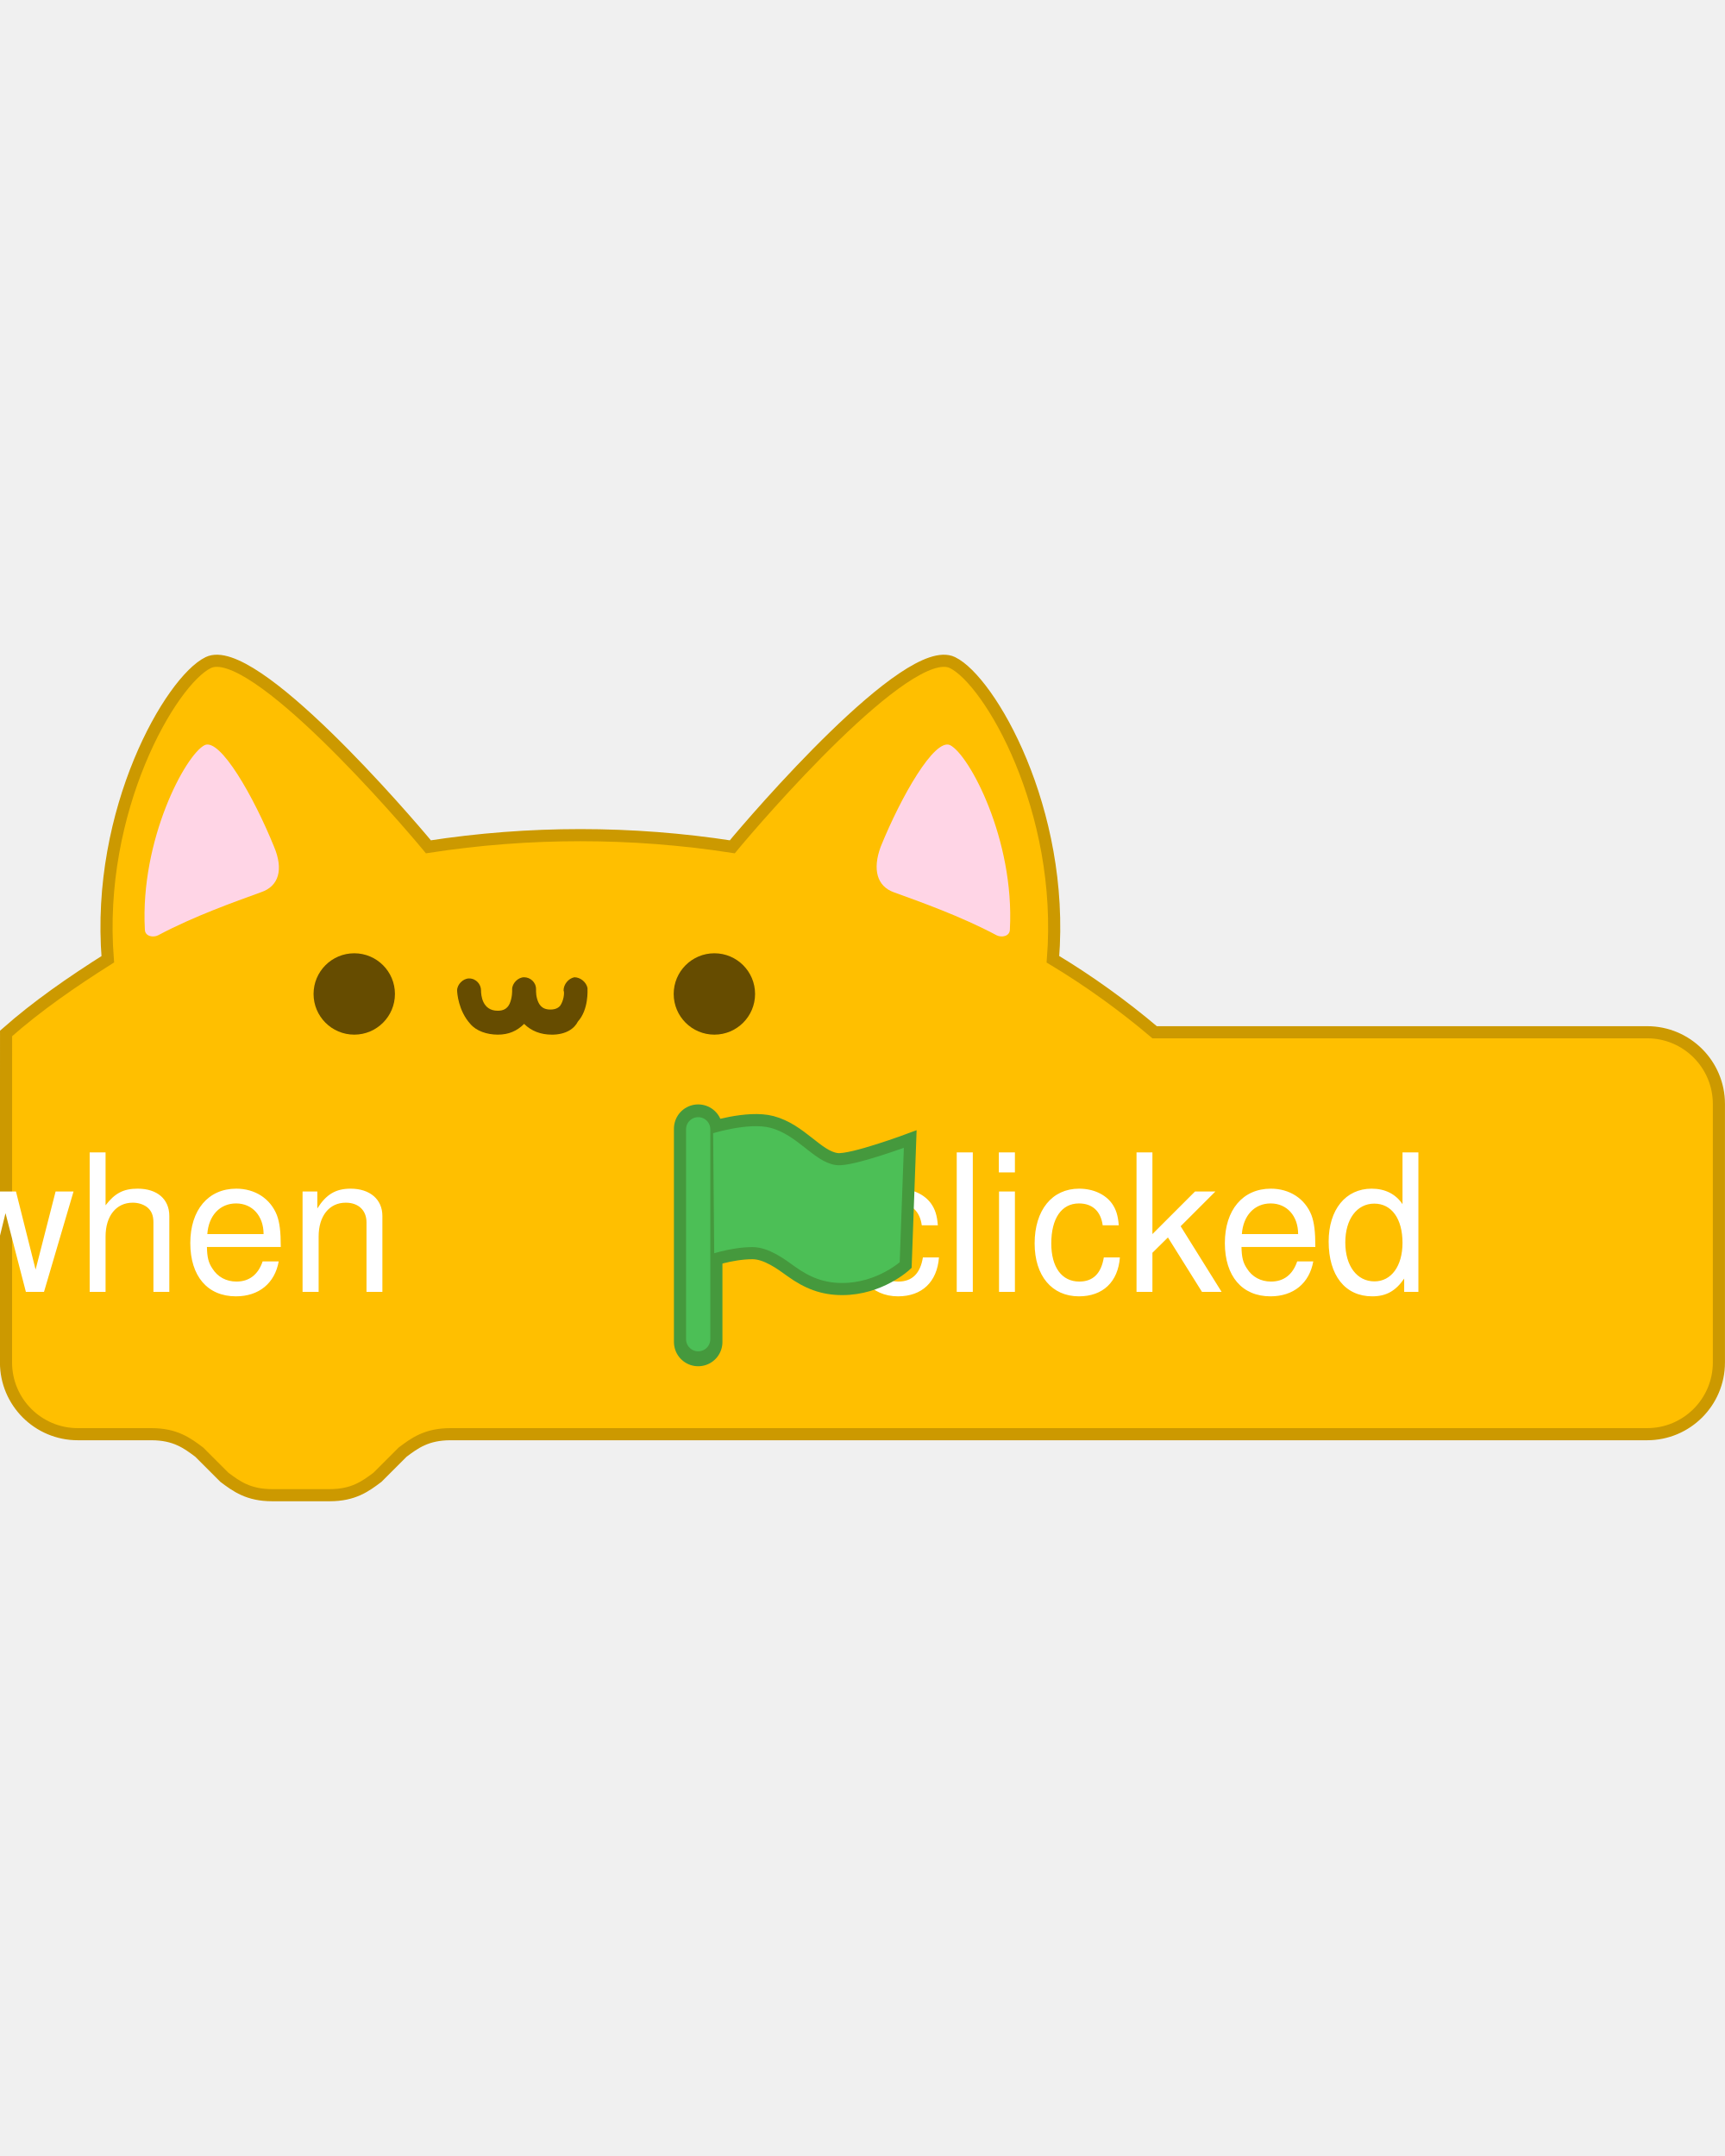
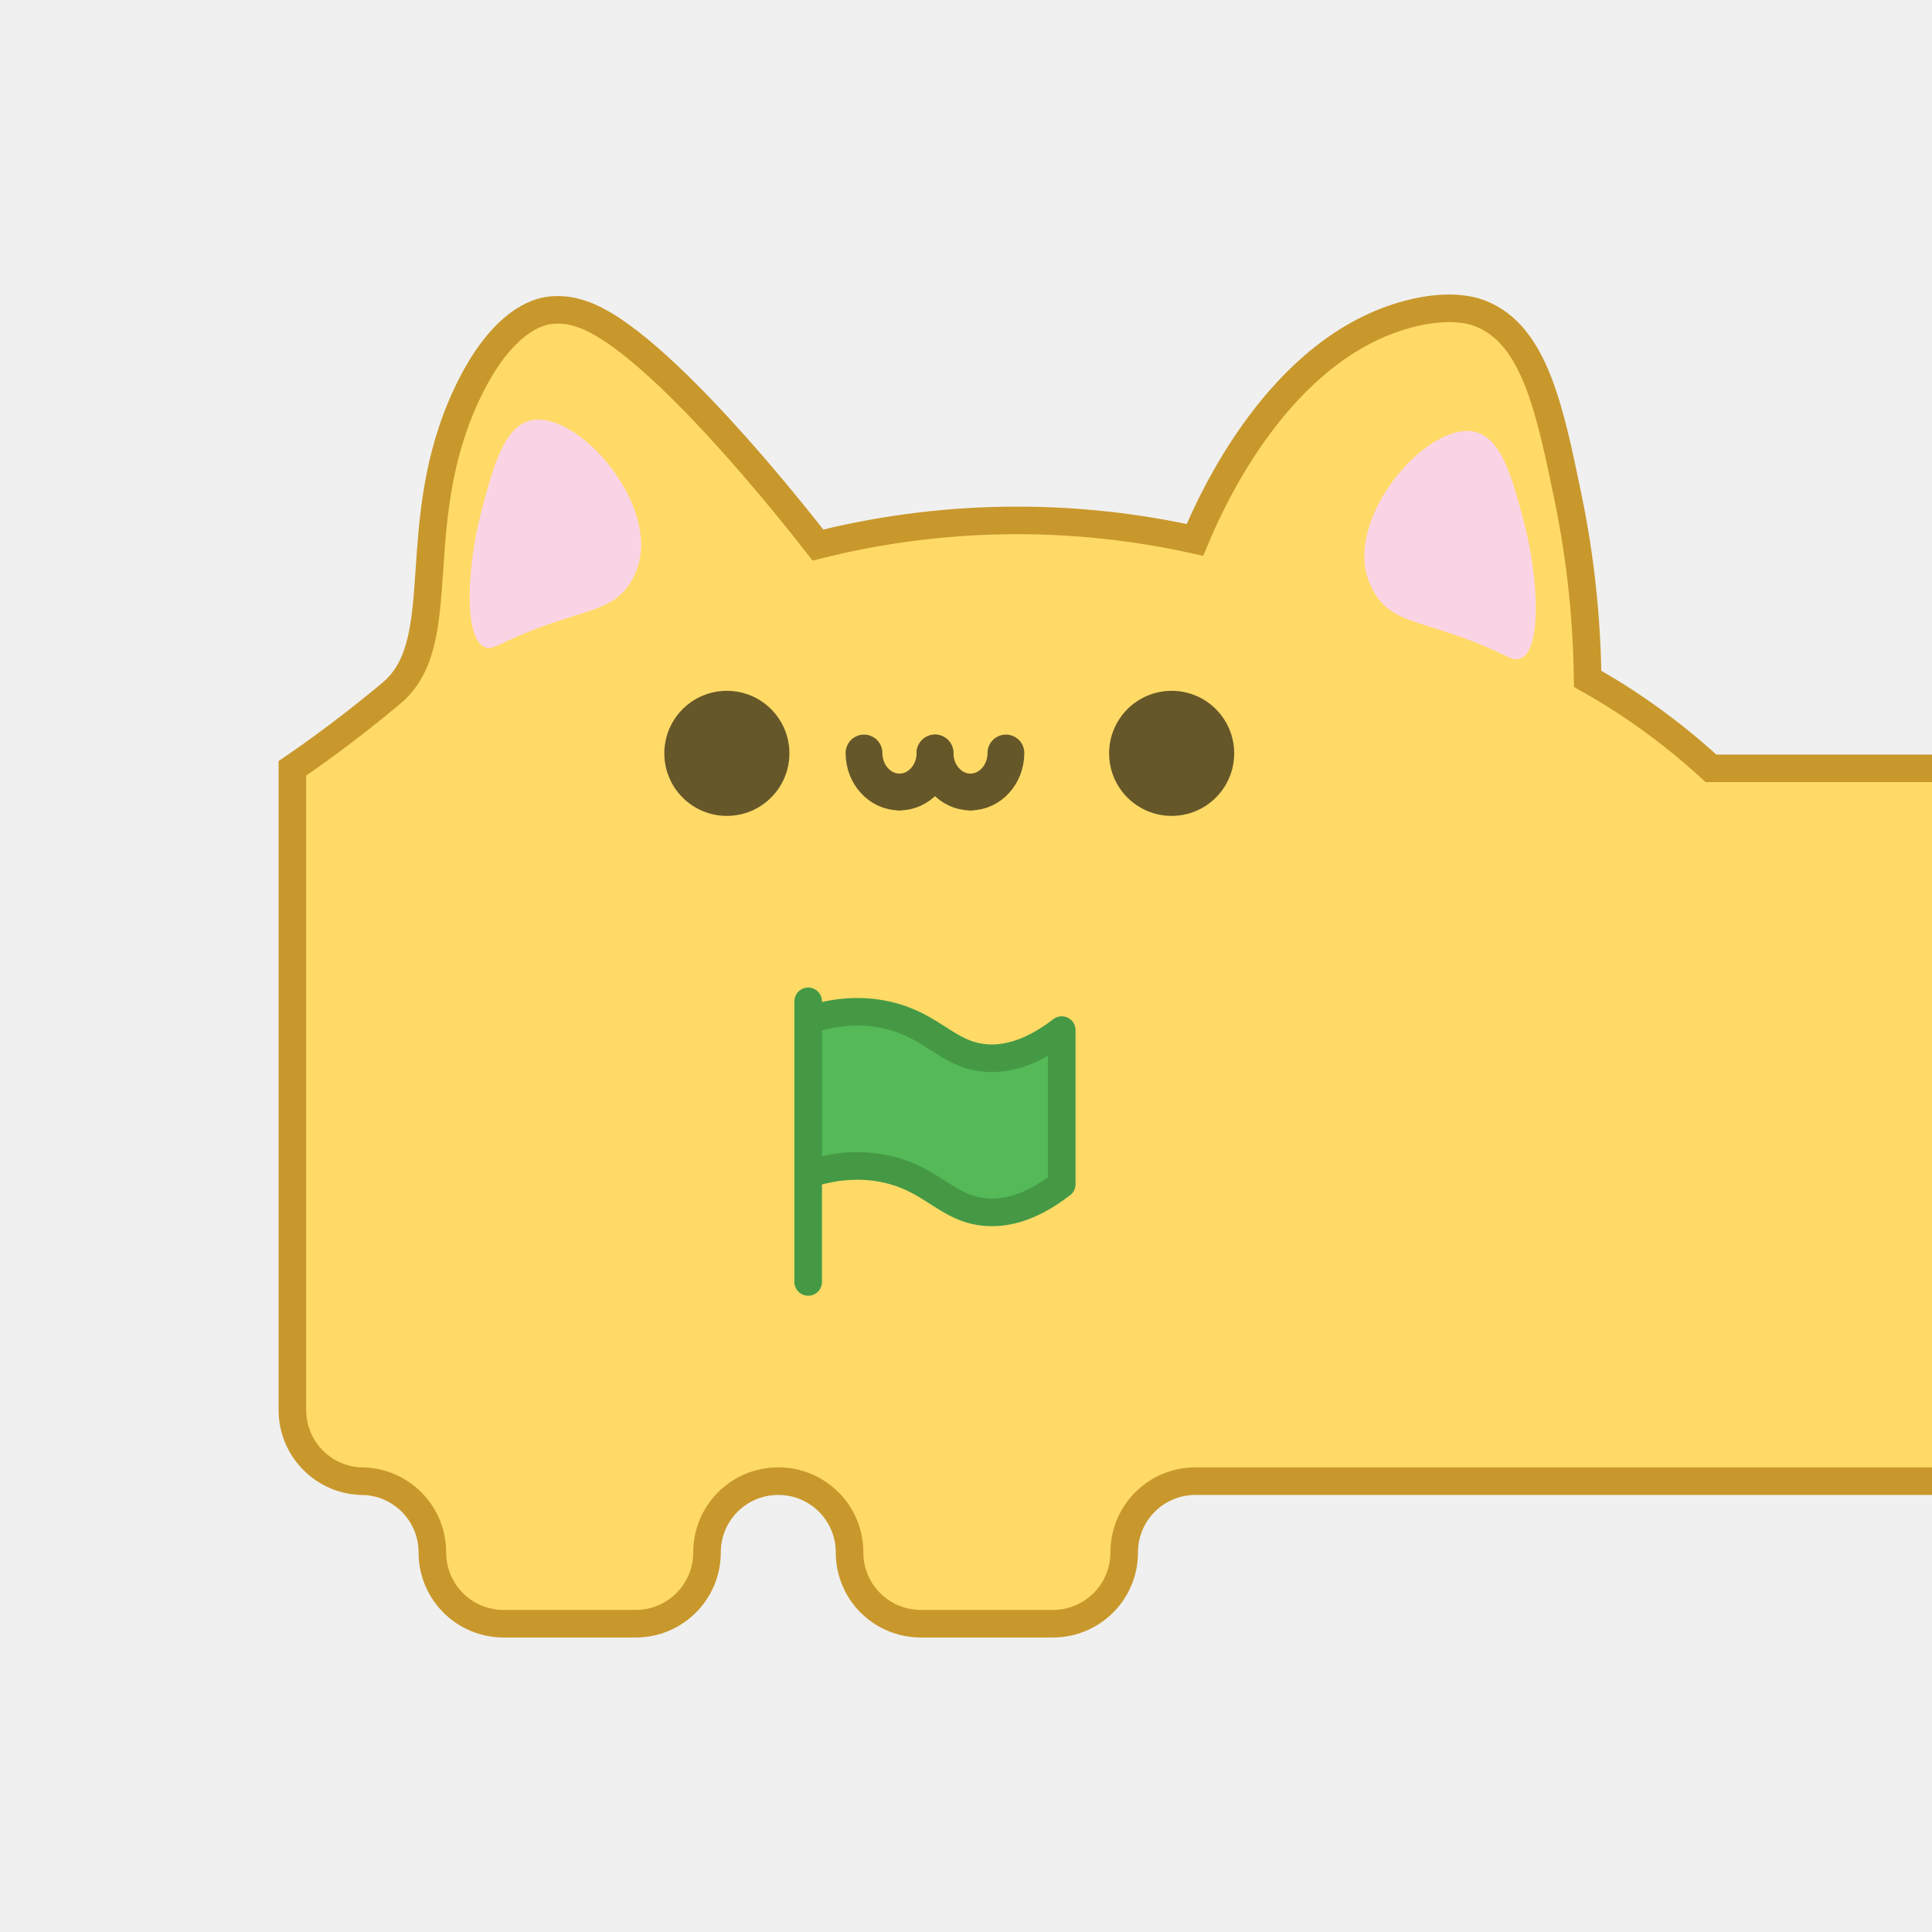
- <svg xmlns="http://www.w3.org/2000/svg" version="1.1" width="80" height="100" viewBox="0,0,71.135,34.914">
-   <g transform="translate(-204.4325,-162.5429)">
-     <g data-paper-data="{&quot;isPaintingLayer&quot;:true}" fill-rule="nonzero" stroke-linejoin="miter" stroke-miterlimit="10" stroke-dasharray="" stroke-dashoffset="0" style="mix-blend-mode: normal">
-       <path d="M204.683,178.162c1.283,-1.135 2.714,-2.122 4.194,-3.059c-0.493,-6.167 2.615,-11.496 4.144,-12.236c1.826,-0.888 8.141,6.463 9.078,7.598c4.144,-0.641 8.388,-0.641 12.532,0c0.937,-1.135 7.253,-8.486 9.078,-7.598c1.53,0.74 4.638,6.069 4.144,12.236c1.48,0.888 2.911,1.924 4.194,3.01h20.309c1.635,0 2.96,1.325 2.96,2.96v10.657c0,1.635 -1.325,2.96 -2.96,2.96h-47.742h-1.604c-0.987,0 -1.48,0.37 -1.974,0.74l-1.036,1.036c-0.493,0.37 -0.987,0.74 -1.974,0.74h-2.368c-0.987,0 -1.48,-0.37 -1.974,-0.74l-1.036,-1.036c-0.493,-0.37 -0.987,-0.74 -1.974,-0.74h-3.034c-1.635,0 -2.96,-1.325 -2.96,-2.96z" fill="#ffbf00" stroke="#cc9900" stroke-width="0.5" stroke-linecap="butt" />
-       <text transform="translate(218.9908,188.8195) scale(0.49339,0.49339)" font-size="16" xml:space="preserve" fill="#ffffff" fill-rule="nonzero" stroke="none" stroke-width="1" stroke-linecap="butt" stroke-linejoin="miter" stroke-miterlimit="10" stroke-dasharray="" stroke-dashoffset="0" font-family="&quot;Helvetica Neue&quot;, Helvetica, sans-serif" font-weight="500" text-anchor="middle" style="mix-blend-mode: normal">
-         <tspan x="0" dy="0">when</tspan>
-       </text>
-       <text transform="translate(259.0788,188.8195) scale(0.49339,0.49339)" font-size="16" xml:space="preserve" fill="#ffffff" fill-rule="nonzero" stroke="none" stroke-width="1" stroke-linecap="butt" stroke-linejoin="miter" stroke-miterlimit="10" stroke-dasharray="" stroke-dashoffset="0" font-family="&quot;Helvetica Neue&quot;, Helvetica, sans-serif" font-weight="500" text-anchor="middle" style="mix-blend-mode: normal">
-         <tspan x="0" dy="0">clicked</tspan>
-       </text>
-       <g stroke="none" stroke-width="1" stroke-linecap="butt">
-         <g>
-           <path d="M216.672,177.225c-0.099,-0.247 0.099,-0.543 0.345,-0.592l1.974,-0.493l-1.678,-1.085c-0.247,-0.148 -0.296,-0.444 -0.148,-0.691c0.148,-0.247 0.444,-0.296 0.691,-0.148l3.454,2.368l-4.095,1.036c0,0 -0.049,0 -0.099,0c-0.247,0 -0.444,-0.148 -0.444,-0.395z" fill-opacity="0" fill="#000000" />
-           <path d="M235.47,177.62c-0.049,0 -0.099,0 -0.099,0l-4.095,-1.036l3.454,-2.368c0.247,-0.148 0.543,-0.099 0.691,0.148c0.148,0.247 0.099,0.543 -0.148,0.691l-1.678,1.135l1.974,0.493c0.247,0.049 0.444,0.345 0.345,0.592c-0.049,0.197 -0.247,0.345 -0.444,0.345z" fill-opacity="0" fill="#000000" />
-           <path d="M232.214,176.534c0,-0.926 0.751,-1.678 1.678,-1.678c0.926,0 1.678,0.751 1.678,1.678c0,0.926 -0.751,1.678 -1.678,1.678c-0.926,0 -1.678,-0.751 -1.678,-1.678z" fill-opacity="0.6" fill="#000000" />
-           <path d="M217.363,176.534c0,-0.926 0.751,-1.678 1.678,-1.678c0.926,0 1.678,0.751 1.678,1.678c0,0.926 -0.751,1.678 -1.678,1.678c-0.926,0 -1.678,-0.751 -1.678,-1.678z" fill-opacity="0.6" fill="#000000" />
-           <path d="M227.181,178.212c-0.444,0 -0.839,-0.148 -1.135,-0.444c-0.296,0.296 -0.641,0.444 -1.085,0.444c-0.444,0 -0.888,-0.148 -1.135,-0.444c-0.493,-0.543 -0.543,-1.283 -0.543,-1.381c0,-0.247 0.247,-0.493 0.493,-0.493v0c0.296,0 0.493,0.247 0.493,0.493c0,0.197 0.049,0.839 0.691,0.839c0.247,0 0.345,-0.099 0.395,-0.148c0.148,-0.148 0.197,-0.493 0.197,-0.641c0,-0.049 0,-0.049 0,-0.099c0,-0.247 0.247,-0.493 0.493,-0.493v0c0.247,0 0.493,0.197 0.493,0.493c0,0 0,0.049 0,0.099c0,0.148 0.049,0.444 0.197,0.592c0.049,0.049 0.148,0.148 0.395,0.148c0.247,0 0.345,-0.099 0.395,-0.148c0.148,-0.197 0.197,-0.543 0.148,-0.641c0,-0.247 0.197,-0.493 0.444,-0.543c0.247,0 0.493,0.197 0.543,0.444c0,0.099 0.049,0.888 -0.395,1.381c-0.148,0.296 -0.493,0.543 -1.085,0.543z" fill-opacity="0.6" fill="#000000" />
-         </g>
-         <path d="M240.749,170.465c0.839,-2.072 2.22,-4.49 2.862,-4.194c0.789,0.395 2.664,3.898 2.467,7.598c0,0.296 -0.345,0.345 -0.543,0.247c-1.48,-0.789 -3.158,-1.381 -4.243,-1.776c-0.691,-0.247 -0.888,-0.937 -0.543,-1.875z" fill="#ffd5e6" />
-         <path d="M215.192,172.34c-1.085,0.395 -2.763,0.987 -4.243,1.776c-0.197,0.099 -0.543,0.049 -0.543,-0.247c-0.197,-3.7 1.678,-7.204 2.467,-7.598c0.641,-0.296 2.023,2.122 2.862,4.194c0.395,0.937 0.197,1.628 -0.543,1.875z" fill="#ffd5e6" />
-       </g>
-       <path d="M233.224,182.089v8.799" fill="none" stroke="#45993d" stroke-width="2" stroke-linecap="round" />
-       <path d="M233.638,187.569l-0.049,-5.477c0,0 1.657,-0.553 2.683,-0.279c1.191,0.318 1.874,1.426 2.673,1.531c0.601,0.079 3.023,-0.826 3.023,-0.826l-0.188,5.199c0,0 -1.049,0.987 -2.615,0.987c-0.804,0 -1.44,-0.247 -2.122,-0.74c-0.394,-0.286 -1.006,-0.74 -1.579,-0.74c-0.894,0 -1.826,0.345 -1.826,0.345z" fill="#4cbf56" stroke="#45993d" stroke-width="0.5" stroke-linecap="butt" />
-       <path d="M233.224,182.115v8.657" fill="none" stroke="#4cbf56" stroke-width="1" stroke-linecap="round" />
-     </g>
+ <svg xmlns="http://www.w3.org/2000/svg" id="Layer_1" data-name="Layer 1" viewBox="0 0 210.06 210.06">
+   <defs>
+     <style>
+       .cls-1 {
+         fill: #ffda67;
+         stroke: #c9982c;
+       }
+ 
+       .cls-1, .cls-2 {
+         stroke-miterlimit: 10;
+       }
+ 
+       .cls-1, .cls-3, .cls-4 {
+         stroke-width: 3px;
+       }
+ 
+       .cls-2 {
+         stroke: #665729;
+         stroke-width: 4px;
+       }
+ 
+       .cls-2, .cls-3, .cls-4 {
+         stroke-linecap: round;
+       }
+ 
+       .cls-2, .cls-4 {
+         fill: none;
+       }
+ 
+       .cls-3 {
+         fill: #54b956;
+       }
+ 
+       .cls-3, .cls-4 {
+         stroke: #459945;
+         stroke-linejoin: round;
+       }
+ 
+       .cls-5 {
+         fill: #fad4e4;
+       }
+ 
+       .cls-5, .cls-6 {
+         stroke-width: 0px;
+       }
+ 
+       .cls-6 {
+         fill: #665729;
+       }
+     </style>
+   </defs>
+   <path class="cls-1" d="m39.26,161.04c4.28,0,7.75,3.46,7.75,7.75s3.46,7.75,7.75,7.75h14.36c4.28,0,7.75-3.46,7.75-7.75s3.46-7.75,7.75-7.75,7.75,3.46,7.75,7.75,3.46,7.75,7.75,7.75h14.36c4.28,0,7.75-3.46,7.75-7.75s3.46-7.75,7.75-7.75h118.05c7.52,0,13.6-6.08,13.6-13.6v-50.3c0-7.52-6.08-13.6-13.6-13.6h-62c-2.52-2.32-5.53-4.75-9.07-7.09-1.48-.98-2.94-1.85-4.34-2.64-.11-8.19-1.13-14.83-2.08-19.46-2.08-10.18-3.76-17.86-9.45-20.21-.62-.26-3.19-1.25-7.93,0-14.03,3.69-21.41,20.18-23.24,24.56-5.64-1.25-13.12-2.34-21.91-2.08-7.54.22-14.01,1.37-19.08,2.64-1.95-2.51-17.51-22.43-25.69-25.12-.55-.18-1.91-.63-3.59-.38-1.03.15-5.08,1-8.88,9.07-6.59,13.99-1.66,26.74-8,32.35-.49.43-2.19,1.83-4.01,3.26-2.87,2.24-5.31,3.97-6.97,5.1,0,0,0,69.76,0,69.76,0,4.28,3.46,7.75,7.75,7.75" />
+   <g>
+     <path class="cls-5" d="m52.78,70.39c-2.44-.86-1.99-8.94-.43-14.83,1.26-4.76,2.42-9.11,5.28-9.83,4.89-1.23,13.59,8.4,11.85,15.42-.07.28-.29,1.1-.84,2.04-2.18,3.7-5.85,2.9-13.78,6.64-1.06.5-1.52.76-2.08.56Z" />
+     <path class="cls-5" d="m165.27,71.62c2.44-.86,1.99-8.94.43-14.83-1.26-4.76-2.42-9.11-5.28-9.83-4.89-1.23-13.59,8.4-11.85,15.42.07.28.29,1.1.84,2.04,2.18,3.7,5.85,2.9,13.78,6.64,1.06.5,1.52.76,2.08.56Z" />
  </g>
+   <g>
+     <circle class="cls-6" cx="79.03" cy="81.91" r="6.8" />
+     <circle class="cls-6" cx="127.39" cy="81.91" r="6.8" />
+     <path class="cls-2" d="m93.94,81.87c0,2.34,1.73,4.24,3.86,4.24" />
+     <path class="cls-2" d="m97.8,86.11c2.13,0,3.86-1.9,3.86-4.24" />
+     <path class="cls-2" d="m101.66,81.87c0,2.34,1.73,4.24,3.86,4.24" />
+     <path class="cls-2" d="m105.51,86.11c2.13,0,3.86-1.9,3.86-4.24" />
+   </g>
+   <path class="cls-3" d="m88.62,110.67c1.94-.54,4.78-1.02,7.93-.28,4.88,1.14,6.44,4.23,10.48,4.63,1.93.19,4.75-.21,8.41-3.02v16.76c-3.65,2.82-6.47,3.21-8.41,3.02-4.05-.4-5.61-3.49-10.48-4.63-3.16-.74-6-.26-7.93.28" />
+   <line class="cls-4" x1="87.87" y1="108.87" x2="87.87" y2="139.38" />
</svg>
